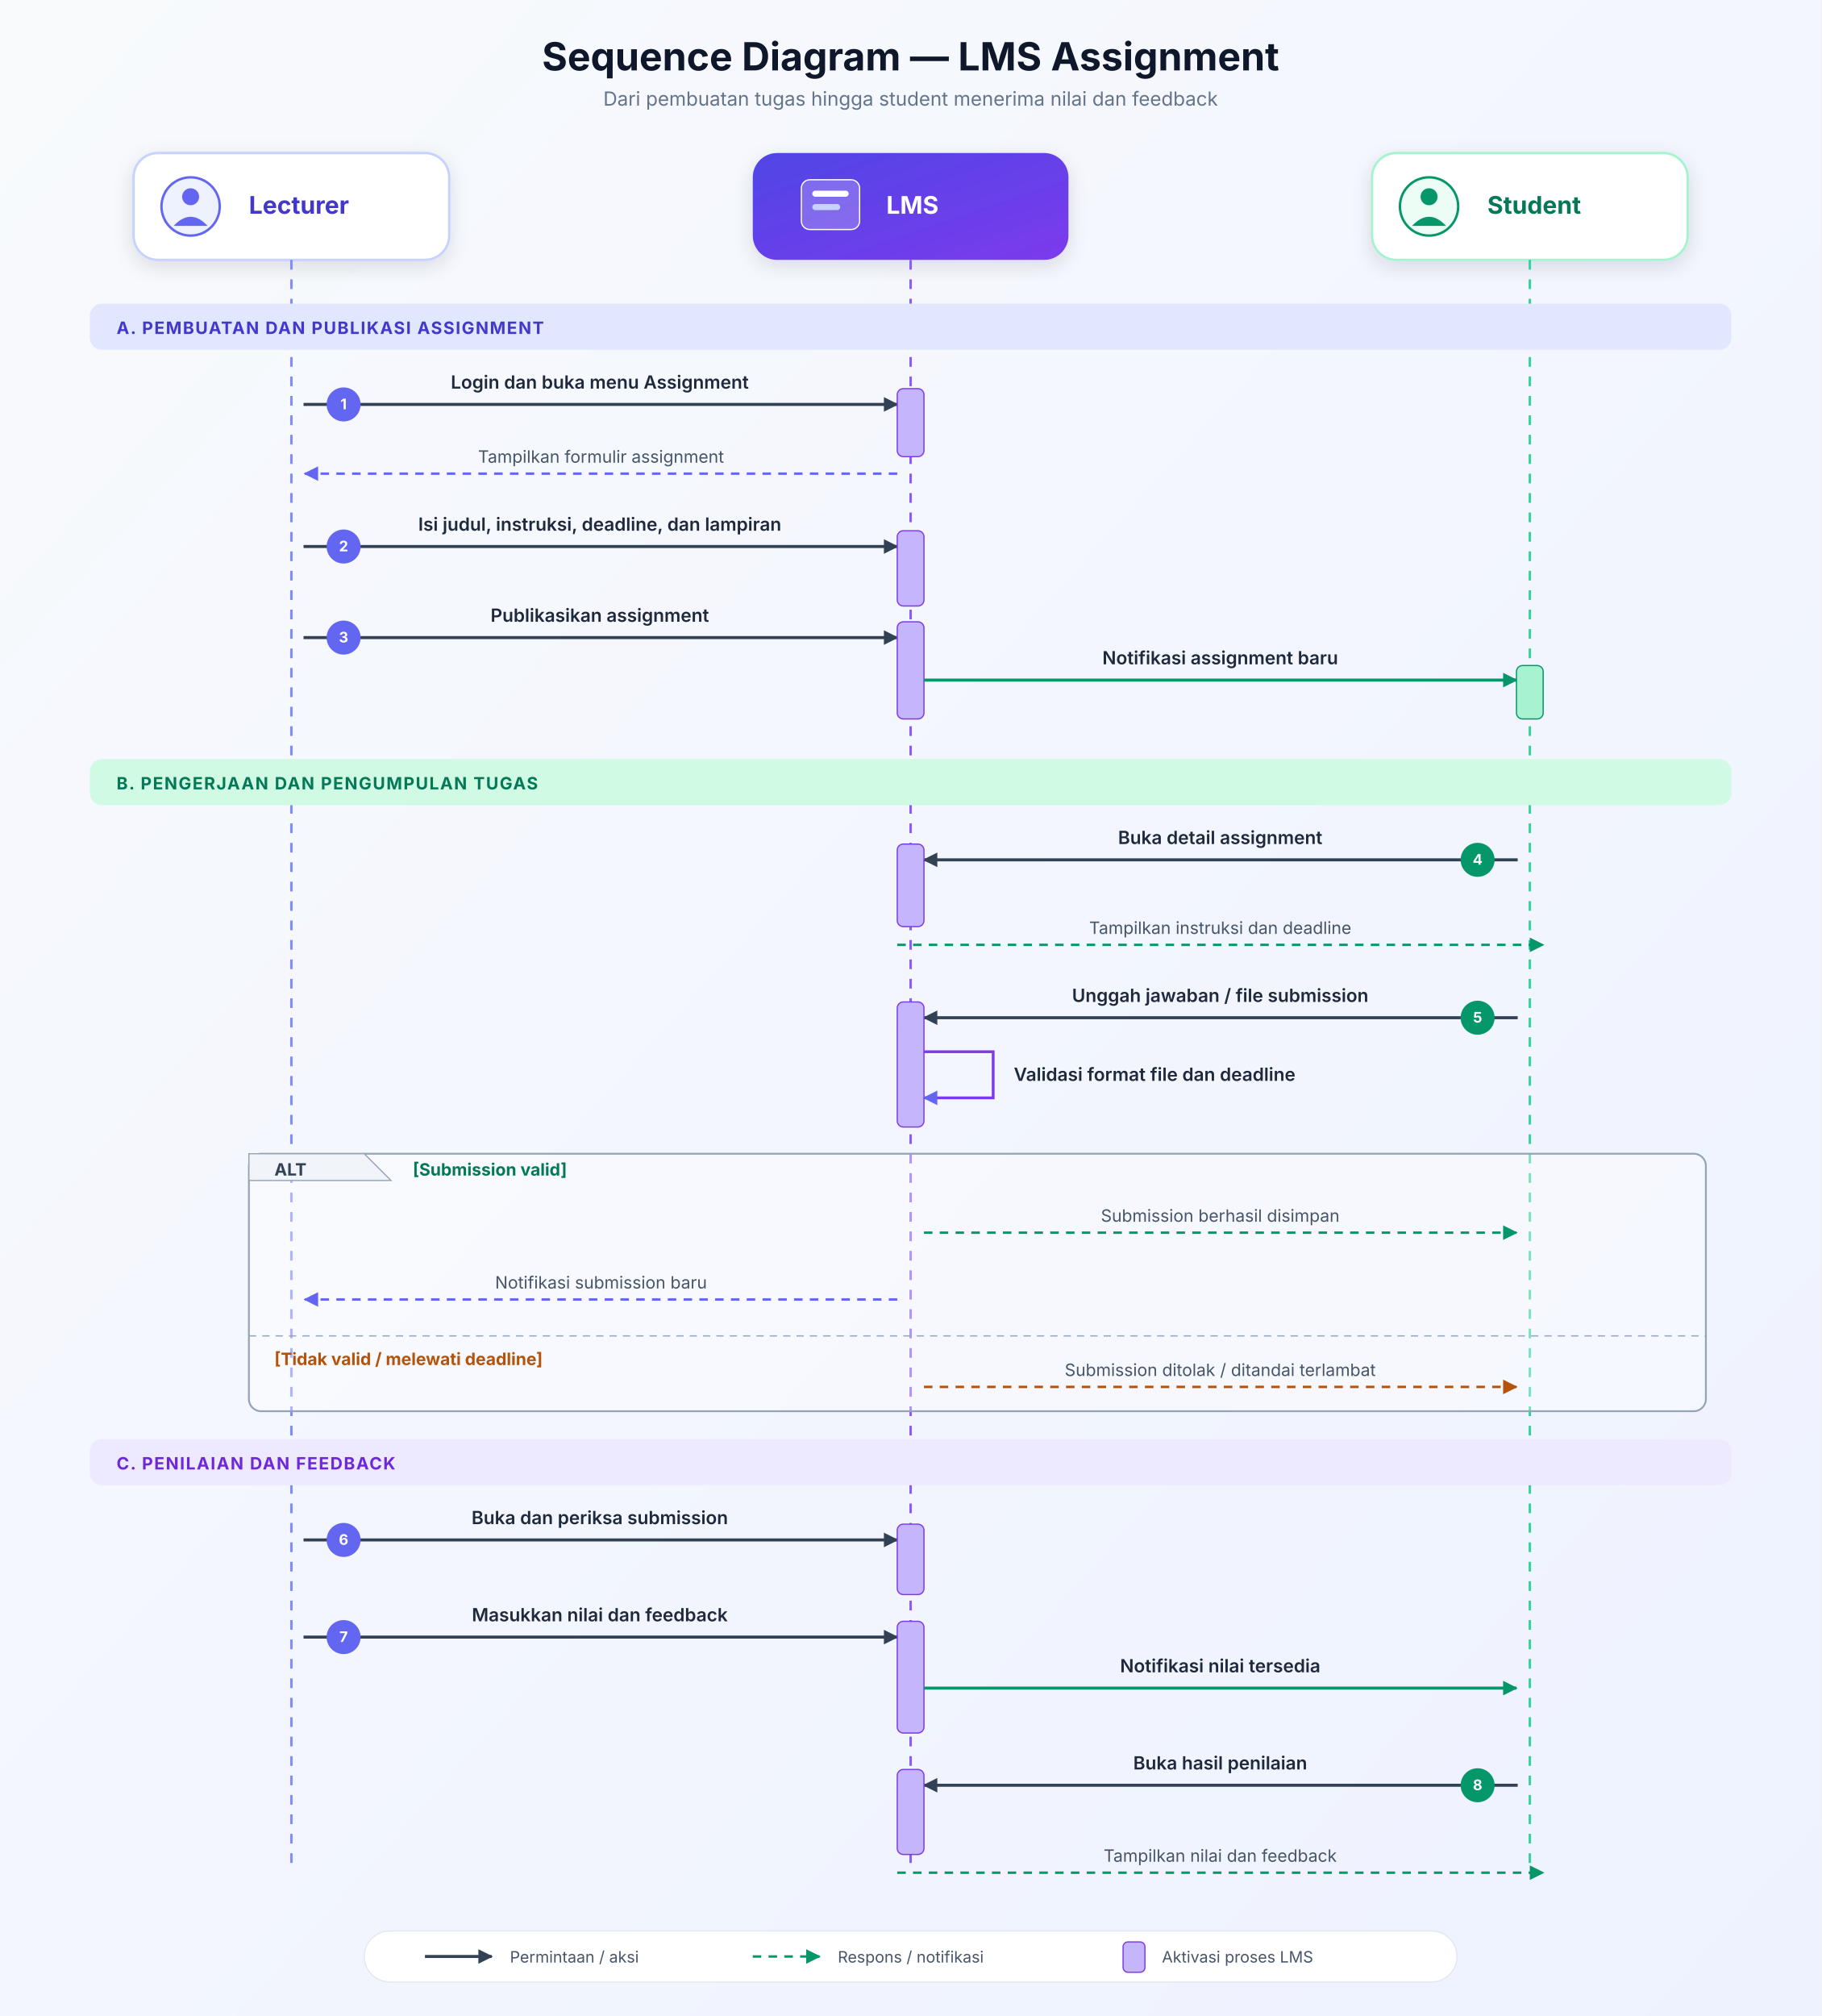
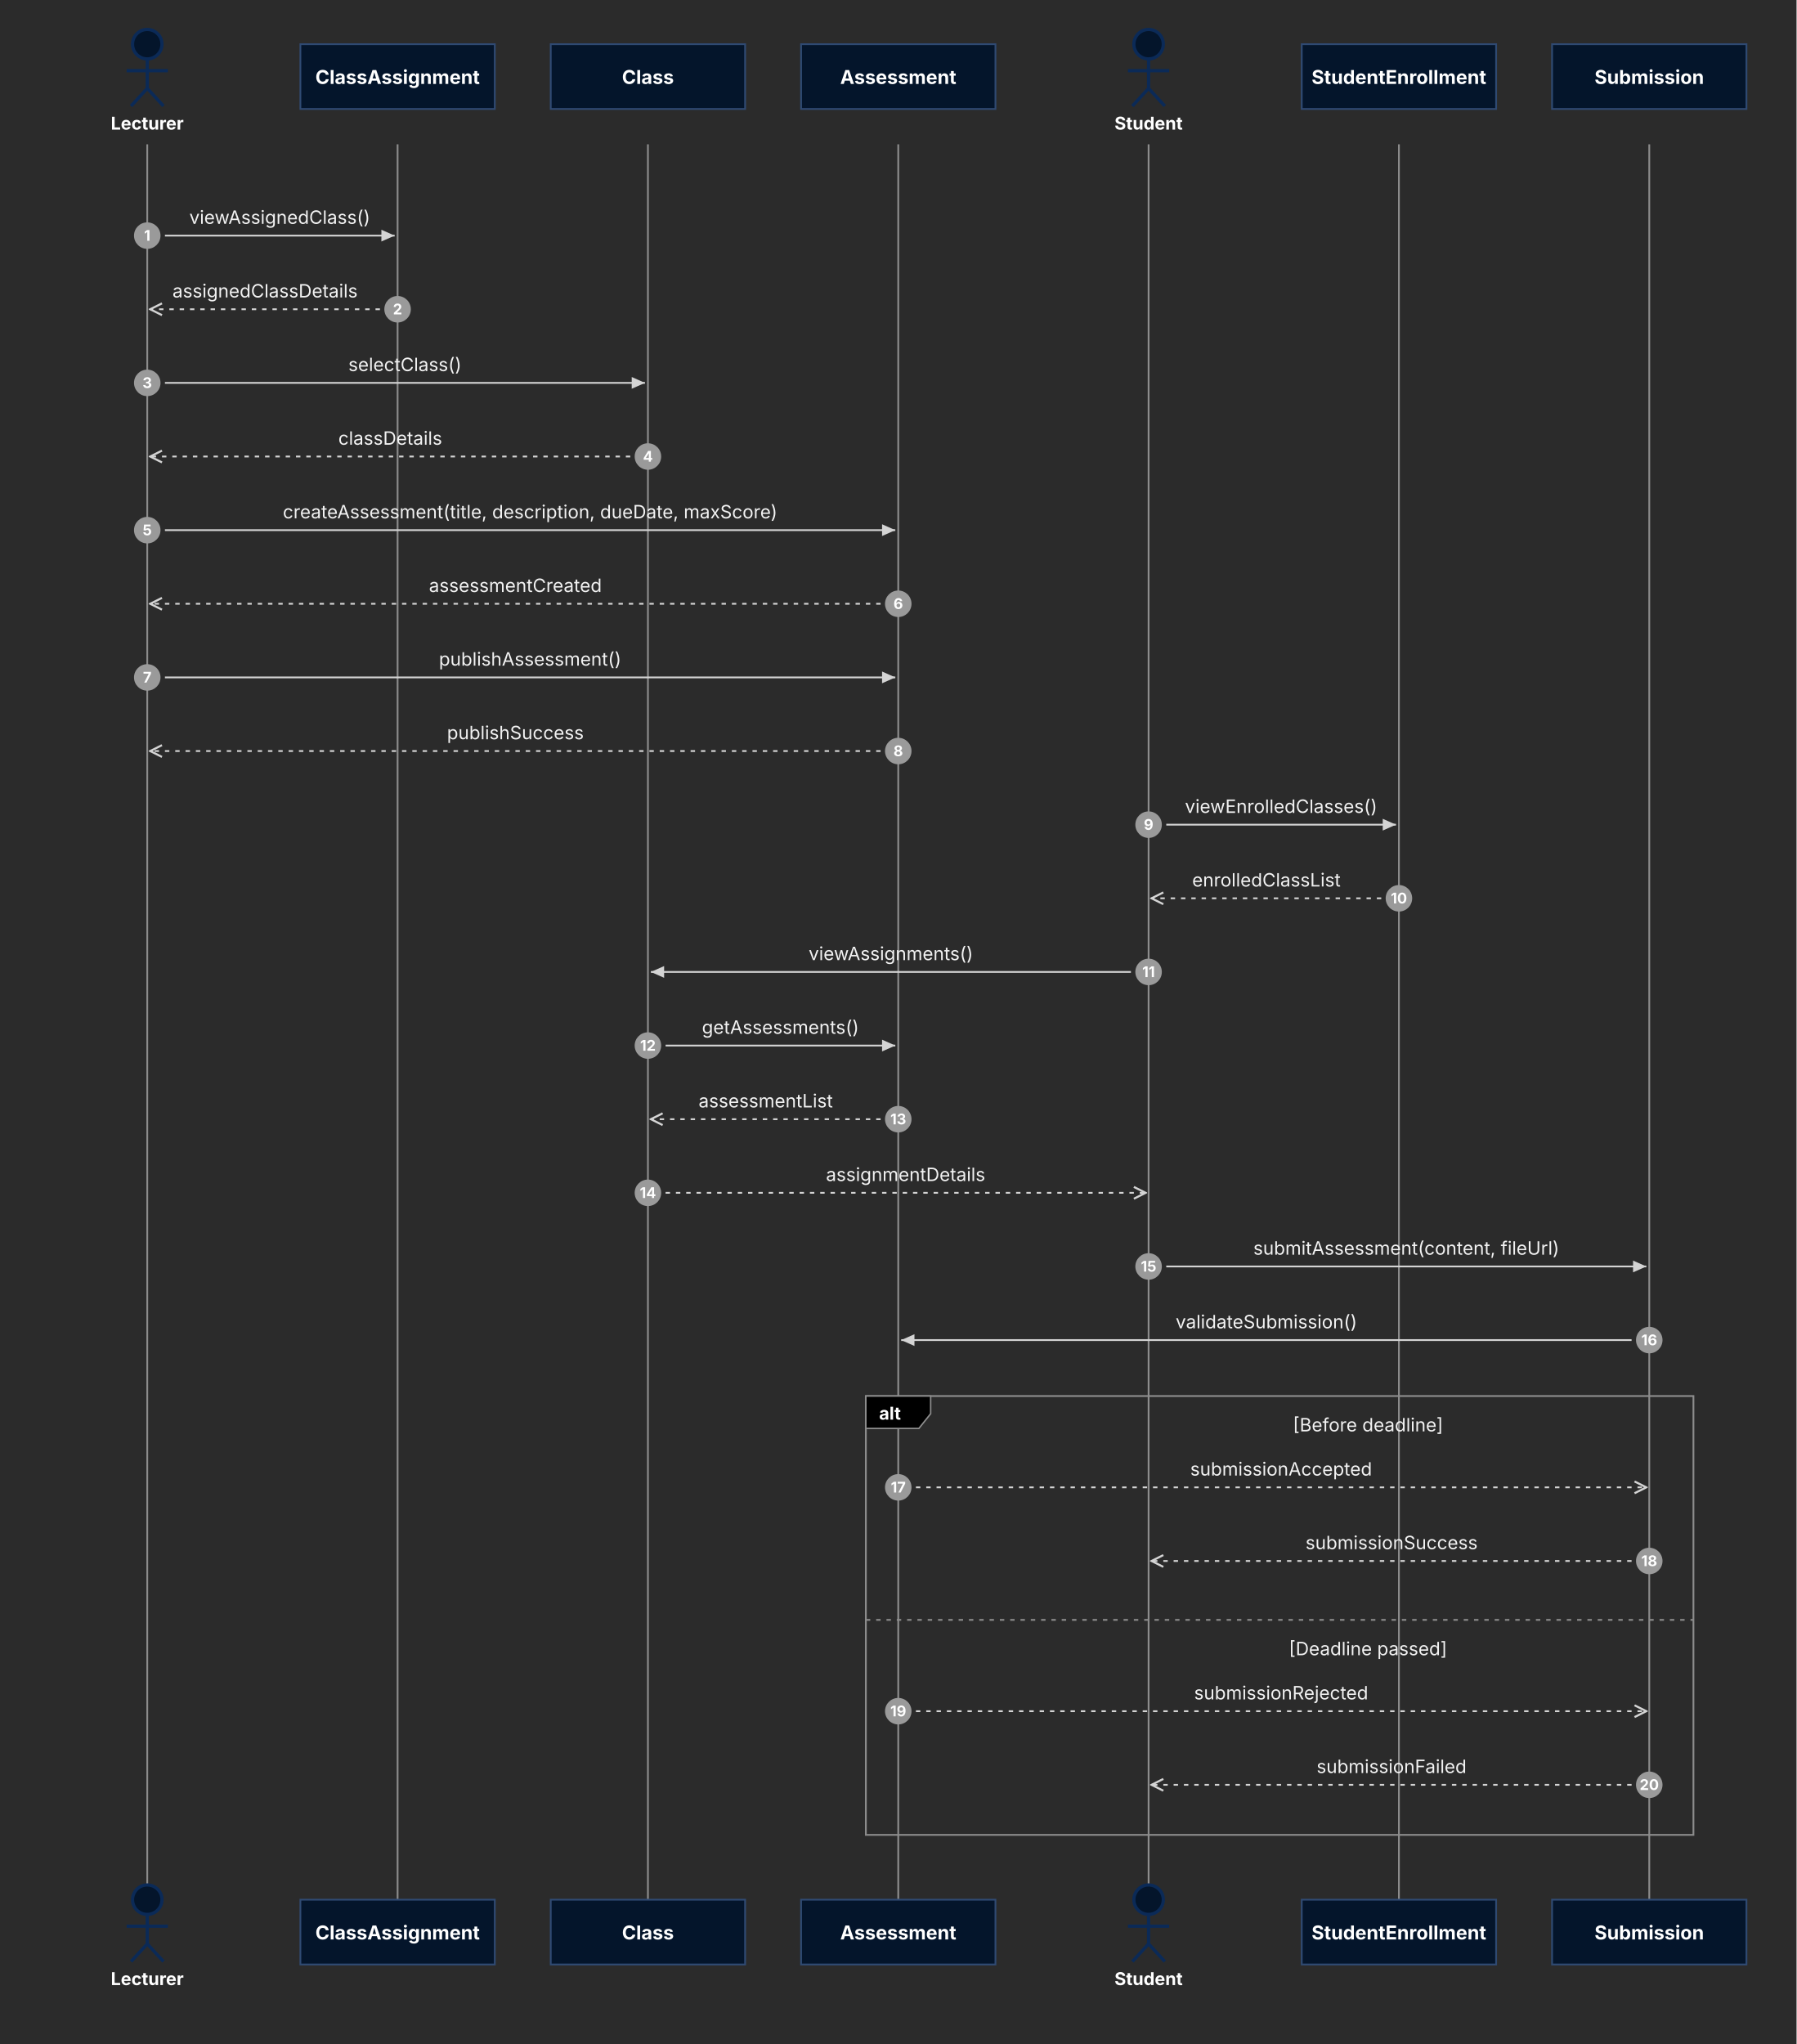
- <svg xmlns="http://www.w3.org/2000/svg" width="1500" height="1660" viewBox="0 0 1500 1660" role="img" aria-labelledby="title desc">
+ <svg xmlns="http://www.w3.org/2000/svg" width="1220" height="1388" viewBox="0 0 1220 1388" role="img" aria-labelledby="t d">
  <defs>
-     <linearGradient id="bg" x1="0" y1="0" x2="1" y2="1">
-       <stop offset="0" stop-color="#f8fafc" />
-       <stop offset="1" stop-color="#eef2ff" />
-     </linearGradient>
-     <linearGradient id="lms" x1="0" y1="0" x2="1" y2="1">
-       <stop offset="0" stop-color="#4f46e5" />
-       <stop offset="1" stop-color="#7c3aed" />
-     </linearGradient>
-     <filter id="shadow" x="-20%" y="-20%" width="140%" height="140%">
-       <feDropShadow dx="0" dy="5" stdDeviation="8" flood-color="#0f172a" flood-opacity="0.12" />
-     </filter>
-     <marker id="arrowDark" markerWidth="12" markerHeight="12" refX="11" refY="6" orient="auto" markerUnits="userSpaceOnUse">
-       <path d="M0,0 L12,6 L0,12 z" fill="#334155" />
+     <marker id="fill" markerWidth="10" markerHeight="10" refX="9" refY="5" orient="auto" markerUnits="userSpaceOnUse">
+       <path d="M0,1 L9,5 L0,9 z" fill="#d4d4d4" />
    </marker>
-     <marker id="arrowPurple" markerWidth="12" markerHeight="12" refX="11" refY="6" orient="auto" markerUnits="userSpaceOnUse">
-       <path d="M0,0 L12,6 L0,12 z" fill="#6366f1" />
-     </marker>
-     <marker id="arrowGreen" markerWidth="12" markerHeight="12" refX="11" refY="6" orient="auto" markerUnits="userSpaceOnUse">
-       <path d="M0,0 L12,6 L0,12 z" fill="#059669" />
+     <marker id="open" markerWidth="10" markerHeight="10" refX="9" refY="5" orient="auto" markerUnits="userSpaceOnUse">
+       <path d="M1,1 L9,5 L1,9" fill="none" stroke="#d4d4d4" stroke-width="1.4" />
    </marker>
    <style>
-       .font { font-family: Inter, Arial, sans-serif; }
-       .title { font-size: 32px; font-weight: 700; fill: #0f172a; }
-       .subtitle { font-size: 16px; fill: #64748b; }
-       .participant { font-size: 20px; font-weight: 700; }
-       .message { font-size: 15px; font-weight: 600; fill: #1e293b; }
-       .return { font-size: 14px; fill: #475569; }
-       .section { font-size: 14px; font-weight: 700; letter-spacing: 1px; }
-       .note-title { font-size: 14px; font-weight: 700; }
-       .note { font-size: 13px; fill: #475569; }
-       .num { font-size: 12px; font-weight: 700; fill: white; }
-     </style>
-     <marker id="arrowAmber" markerWidth="12" markerHeight="12" refX="11" refY="6" orient="auto" markerUnits="userSpaceOnUse">
-       <path d="M0,0 L12,6 L0,12 z" fill="#b45309" />
-     </marker>
+ text{font-family:Inter,"Noto Sans",Arial,sans-serif}
+ .pn{font-size:13px;font-weight:700;fill:#fff;text-anchor:middle}
+ .lb{font-size:12.5px;fill:#f2f2f2;text-anchor:middle}
+ .nb{font-size:10px;font-weight:700;fill:#fff;text-anchor:middle}
+ .tag{font-size:12px;font-weight:700;fill:#fff}
+ .cond{font-size:12.5px;fill:#f2f2f2}
+ </style>
  </defs>
-   <rect width="1500" height="1660" fill="url(#bg)" />
-   <g class="font">
-     <text x="750" y="58" text-anchor="middle" class="title">Sequence Diagram — LMS Assignment</text>
-     <text x="750" y="87" text-anchor="middle" class="subtitle">Dari pembuatan tugas hingga student menerima nilai dan feedback</text>
-     <g filter="url(#shadow)">
-       <rect x="110" y="126" width="260" height="88" rx="20" fill="#ffffff" stroke="#c7d2fe" stroke-width="2" />
-     </g>
-     <circle cx="157" cy="170" r="24" fill="#eef2ff" stroke="#6366f1" stroke-width="2" />
-     <circle cx="157" cy="162" r="7" fill="#6366f1" />
-     <path d="M143 186 Q157 171 171 186" fill="#6366f1" />
-     <text x="205" y="176" class="participant" fill="#4338ca">Lecturer</text>
-     <g filter="url(#shadow)">
-       <rect x="620" y="126" width="260" height="88" rx="20" fill="url(#lms)" />
-     </g>
-     <rect x="660" y="148" width="48" height="41" rx="7" fill="#ffffff" fill-opacity="0.22" stroke="white" />
-     <rect x="669" y="157" width="30" height="5" rx="2.5" fill="white" />
-     <rect x="669" y="168" width="23" height="5" rx="2.5" fill="#c7d2fe" />
-     <text x="730" y="176" class="participant" fill="white">LMS</text>
-     <g filter="url(#shadow)">
-       <rect x="1130" y="126" width="260" height="88" rx="20" fill="#ffffff" stroke="#a7f3d0" stroke-width="2" />
-     </g>
-     <circle cx="1177" cy="170" r="24" fill="#ecfdf5" stroke="#059669" stroke-width="2" />
-     <circle cx="1177" cy="162" r="7" fill="#059669" />
-     <path d="M1163 186 Q1177 171 1191 186" fill="#059669" />
-     <text x="1225" y="176" class="participant" fill="#047857">Student</text>
-     <line x1="240" y1="214" x2="240" y2="1540" stroke="#818cf8" stroke-width="2" stroke-dasharray="8 8" />
-     <line x1="750" y1="214" x2="750" y2="1540" stroke="#8b5cf6" stroke-width="2" stroke-dasharray="8 8" />
-     <line x1="1260" y1="214" x2="1260" y2="1540" stroke="#34d399" stroke-width="2" stroke-dasharray="8 8" />
-     <rect x="74" y="250" width="1352" height="38" rx="10" fill="#e0e7ff" />
-     <text x="96" y="275" class="section" fill="#4338ca">A. PEMBUATAN DAN PUBLIKASI ASSIGNMENT</text>
-     <line x1="250" y1="333" x2="739" y2="333" stroke="#334155" stroke-width="2.5" marker-end="url(#arrowDark)" />
-     <text x="494" y="320" text-anchor="middle" class="message">Login dan buka menu Assignment</text>
-     <rect x="739" y="320" width="22" height="56" rx="5" fill="#c4b5fd" stroke="#7c3aed" />
-     <line x1="739" y1="390" x2="251" y2="390" stroke="#6366f1" stroke-width="2" stroke-dasharray="7 6" marker-end="url(#arrowPurple)" />
-     <text x="495" y="381" text-anchor="middle" class="return">Tampilkan formulir assignment</text>
-     <line x1="250" y1="450" x2="739" y2="450" stroke="#334155" stroke-width="2.5" marker-end="url(#arrowDark)" />
-     <text x="494" y="437" text-anchor="middle" class="message">Isi judul, instruksi, deadline, dan lampiran</text>
-     <rect x="739" y="437" width="22" height="62" rx="5" fill="#c4b5fd" stroke="#7c3aed" />
-     <line x1="250" y1="525" x2="739" y2="525" stroke="#334155" stroke-width="2.5" marker-end="url(#arrowDark)" />
-     <text x="494" y="512" text-anchor="middle" class="message">Publikasikan assignment</text>
-     <rect x="739" y="512" width="22" height="80" rx="5" fill="#c4b5fd" stroke="#7c3aed" />
-     <line x1="761" y1="560" x2="1249" y2="560" stroke="#059669" stroke-width="2.5" marker-end="url(#arrowGreen)" />
-     <text x="1005" y="547" text-anchor="middle" class="message">Notifikasi assignment baru</text>
-     <rect x="1249" y="548" width="22" height="44" rx="5" fill="#a7f3d0" stroke="#059669" />
-     <rect x="74" y="625" width="1352" height="38" rx="10" fill="#d1fae5" />
-     <text x="96" y="650" class="section" fill="#047857">B. PENGERJAAN DAN PENGUMPULAN TUGAS</text>
-     <line x1="1250" y1="708" x2="761" y2="708" stroke="#334155" stroke-width="2.5" marker-end="url(#arrowDark)" />
-     <text x="1005" y="695" text-anchor="middle" class="message">Buka detail assignment</text>
-     <rect x="739" y="695" width="22" height="68" rx="5" fill="#c4b5fd" stroke="#7c3aed" />
-     <line x1="739" y1="778" x2="1271" y2="778" stroke="#059669" stroke-width="2" stroke-dasharray="7 6" marker-end="url(#arrowGreen)" />
-     <text x="1005" y="769" text-anchor="middle" class="return">Tampilkan instruksi dan deadline</text>
-     <line x1="1250" y1="838" x2="761" y2="838" stroke="#334155" stroke-width="2.5" marker-end="url(#arrowDark)" />
-     <text x="1005" y="825" text-anchor="middle" class="message">Unggah jawaban / file submission</text>
-     <rect x="739" y="825" width="22" height="103" rx="5" fill="#c4b5fd" stroke="#7c3aed" />
-     <path d="M761 866 H818 V904 H761" fill="none" stroke="#7c3aed" stroke-width="2.3" marker-end="url(#arrowPurple)" />
-     <text x="835" y="890" class="message">Validasi format file dan deadline</text>
-     <rect x="205" y="950" width="1200" height="212" rx="10" fill="#ffffff" fill-opacity="0.35" stroke="#94a3b8" stroke-width="1.5" />
-     <path d="M205 950 H300 L322 972 H205 Z" fill="#f1f5f9" stroke="#94a3b8" />
-     <text x="226" y="968" class="note-title" fill="#334155">ALT</text>
-     <text x="340" y="968" class="note-title" fill="#047857">[Submission valid]</text>
-     <line x1="761" y1="1015" x2="1249" y2="1015" stroke="#059669" stroke-width="2" stroke-dasharray="7 6" marker-end="url(#arrowGreen)" />
-     <text x="1005" y="1006" text-anchor="middle" class="return">Submission berhasil disimpan</text>
-     <line x1="739" y1="1070" x2="251" y2="1070" stroke="#6366f1" stroke-width="2" stroke-dasharray="7 6" marker-end="url(#arrowPurple)" />
-     <text x="495" y="1061" text-anchor="middle" class="return">Notifikasi submission baru</text>
-     <line x1="205" y1="1100" x2="1405" y2="1100" stroke="#94a3b8" stroke-dasharray="6 5" />
-     <text x="226" y="1124" class="note-title" fill="#b45309">[Tidak valid / melewati deadline]</text>
-     <line x1="761" y1="1142" x2="1249" y2="1142" stroke="#b45309" stroke-width="2" stroke-dasharray="7 6" marker-end="url(#arrowAmber)" />
-     <text x="1005" y="1133" text-anchor="middle" class="return">Submission ditolak / ditandai terlambat</text>
-     <rect x="74" y="1185" width="1352" height="38" rx="10" fill="#ede9fe" />
-     <text x="96" y="1210" class="section" fill="#6d28d9">C. PENILAIAN DAN FEEDBACK</text>
-     <line x1="250" y1="1268" x2="739" y2="1268" stroke="#334155" stroke-width="2.5" marker-end="url(#arrowDark)" />
-     <text x="494" y="1255" text-anchor="middle" class="message">Buka dan periksa submission</text>
-     <rect x="739" y="1255" width="22" height="58" rx="5" fill="#c4b5fd" stroke="#7c3aed" />
-     <line x1="250" y1="1348" x2="739" y2="1348" stroke="#334155" stroke-width="2.5" marker-end="url(#arrowDark)" />
-     <text x="494" y="1335" text-anchor="middle" class="message">Masukkan nilai dan feedback</text>
-     <rect x="739" y="1335" width="22" height="92" rx="5" fill="#c4b5fd" stroke="#7c3aed" />
-     <line x1="761" y1="1390" x2="1249" y2="1390" stroke="#059669" stroke-width="2.5" marker-end="url(#arrowGreen)" />
-     <text x="1005" y="1377" text-anchor="middle" class="message">Notifikasi nilai tersedia</text>
-     <line x1="1250" y1="1470" x2="761" y2="1470" stroke="#334155" stroke-width="2.5" marker-end="url(#arrowDark)" />
-     <text x="1005" y="1457" text-anchor="middle" class="message">Buka hasil penilaian</text>
-     <rect x="739" y="1457" width="22" height="70" rx="5" fill="#c4b5fd" stroke="#7c3aed" />
-     <line x1="739" y1="1542" x2="1271" y2="1542" stroke="#059669" stroke-width="2" stroke-dasharray="7 6" marker-end="url(#arrowGreen)" />
-     <text x="1005" y="1533" text-anchor="middle" class="return">Tampilkan nilai dan feedback</text>
-     <rect x="300" y="1590" width="900" height="42" rx="21" fill="#ffffff" stroke="#e2e8f0" />
-     <line x1="350" y1="1611" x2="405" y2="1611" stroke="#334155" stroke-width="2.5" marker-end="url(#arrowDark)" />
-     <text x="420" y="1616" class="note">Permintaan / aksi</text>
-     <line x1="620" y1="1611" x2="675" y2="1611" stroke="#059669" stroke-width="2" stroke-dasharray="7 6" marker-end="url(#arrowGreen)" />
-     <text x="690" y="1616" class="note">Respons / notifikasi</text>
-     <rect x="925" y="1599" width="18" height="25" rx="4" fill="#c4b5fd" stroke="#7c3aed" />
-     <text x="957" y="1616" class="note">Aktivasi proses LMS</text>
-     <circle cx="283" cy="333" r="14" fill="#6366f1" />
-     <text x="283" y="337" text-anchor="middle" class="num">1</text>
-     <circle cx="283" cy="450" r="14" fill="#6366f1" />
-     <text x="283" y="454" text-anchor="middle" class="num">2</text>
-     <circle cx="283" cy="525" r="14" fill="#6366f1" />
-     <text x="283" y="529" text-anchor="middle" class="num">3</text>
-     <circle cx="1217" cy="708" r="14" fill="#059669" />
-     <text x="1217" y="712" text-anchor="middle" class="num">4</text>
-     <circle cx="1217" cy="838" r="14" fill="#059669" />
-     <text x="1217" y="842" text-anchor="middle" class="num">5</text>
-     <circle cx="283" cy="1268" r="14" fill="#6366f1" />
-     <text x="283" y="1272" text-anchor="middle" class="num">6</text>
-     <circle cx="283" cy="1348" r="14" fill="#6366f1" />
-     <text x="283" y="1352" text-anchor="middle" class="num">7</text>
-     <circle cx="1217" cy="1470" r="14" fill="#059669" />
-     <text x="1217" y="1474" text-anchor="middle" class="num">8</text>
+   <rect width="1220" height="1388" fill="#2b2b2b" />
+   <line x1="100" y1="98" x2="100" y2="1290" stroke="#8c8c8c" stroke-width="1.2" />
+   <line x1="270" y1="98" x2="270" y2="1290" stroke="#8c8c8c" stroke-width="1.2" />
+   <line x1="440" y1="98" x2="440" y2="1290" stroke="#8c8c8c" stroke-width="1.2" />
+   <line x1="610" y1="98" x2="610" y2="1290" stroke="#8c8c8c" stroke-width="1.2" />
+   <line x1="780" y1="98" x2="780" y2="1290" stroke="#8c8c8c" stroke-width="1.2" />
+   <line x1="950" y1="98" x2="950" y2="1290" stroke="#8c8c8c" stroke-width="1.2" />
+   <line x1="1120" y1="98" x2="1120" y2="1290" stroke="#8c8c8c" stroke-width="1.2" />
+   <rect x="588" y="948" width="562" height="298" fill="none" stroke="#8c8c8c" stroke-width="1.2" />
+   <path d="M588 948 H632 V960 L624 970 H588 Z" fill="#000" stroke="#8c8c8c" />
+   <text x="597" y="964" class="tag">alt</text>
+   <text x="929.0" y="972" class="cond" text-anchor="middle">[Before deadline]</text>
+   <line x1="588" y1="1100" x2="1150" y2="1100" stroke="#8c8c8c" stroke-width="1.2" stroke-dasharray="3 4" />
+   <text x="929.0" y="1124" class="cond" text-anchor="middle">[Deadline passed]</text>
+   <line x1="112" y1="160" x2="268" y2="160" stroke="#d4d4d4" stroke-width="1.2" marker-end="url(#fill)" />
+   <text x="190.0" y="152" class="lb">viewAssignedClass()</text>
+   <circle cx="100" cy="160" r="9" fill="#9a9a9a" />
+   <text x="100" y="163.5" class="nb">1</text>
+   <line x1="258" y1="210" x2="102" y2="210" stroke="#d4d4d4" stroke-width="1.2" stroke-dasharray="3 4" marker-end="url(#open)" />
+   <text x="180.0" y="202" class="lb">assignedClassDetails</text>
+   <circle cx="270" cy="210" r="9" fill="#9a9a9a" />
+   <text x="270" y="213.5" class="nb">2</text>
+   <line x1="112" y1="260" x2="438" y2="260" stroke="#d4d4d4" stroke-width="1.2" marker-end="url(#fill)" />
+   <text x="275.0" y="252" class="lb">selectClass()</text>
+   <circle cx="100" cy="260" r="9" fill="#9a9a9a" />
+   <text x="100" y="263.5" class="nb">3</text>
+   <line x1="428" y1="310" x2="102" y2="310" stroke="#d4d4d4" stroke-width="1.2" stroke-dasharray="3 4" marker-end="url(#open)" />
+   <text x="265.0" y="302" class="lb">classDetails</text>
+   <circle cx="440" cy="310" r="9" fill="#9a9a9a" />
+   <text x="440" y="313.5" class="nb">4</text>
+   <line x1="112" y1="360" x2="608" y2="360" stroke="#d4d4d4" stroke-width="1.2" marker-end="url(#fill)" />
+   <text x="360.0" y="352" class="lb">createAssessment(title, description, dueDate, maxScore)</text>
+   <circle cx="100" cy="360" r="9" fill="#9a9a9a" />
+   <text x="100" y="363.5" class="nb">5</text>
+   <line x1="598" y1="410" x2="102" y2="410" stroke="#d4d4d4" stroke-width="1.2" stroke-dasharray="3 4" marker-end="url(#open)" />
+   <text x="350.0" y="402" class="lb">assessmentCreated</text>
+   <circle cx="610" cy="410" r="9" fill="#9a9a9a" />
+   <text x="610" y="413.5" class="nb">6</text>
+   <line x1="112" y1="460" x2="608" y2="460" stroke="#d4d4d4" stroke-width="1.2" marker-end="url(#fill)" />
+   <text x="360.0" y="452" class="lb">publishAssessment()</text>
+   <circle cx="100" cy="460" r="9" fill="#9a9a9a" />
+   <text x="100" y="463.5" class="nb">7</text>
+   <line x1="598" y1="510" x2="102" y2="510" stroke="#d4d4d4" stroke-width="1.2" stroke-dasharray="3 4" marker-end="url(#open)" />
+   <text x="350.0" y="502" class="lb">publishSuccess</text>
+   <circle cx="610" cy="510" r="9" fill="#9a9a9a" />
+   <text x="610" y="513.5" class="nb">8</text>
+   <line x1="792" y1="560" x2="948" y2="560" stroke="#d4d4d4" stroke-width="1.2" marker-end="url(#fill)" />
+   <text x="870.0" y="552" class="lb">viewEnrolledClasses()</text>
+   <circle cx="780" cy="560" r="9" fill="#9a9a9a" />
+   <text x="780" y="563.5" class="nb">9</text>
+   <line x1="938" y1="610" x2="782" y2="610" stroke="#d4d4d4" stroke-width="1.2" stroke-dasharray="3 4" marker-end="url(#open)" />
+   <text x="860.0" y="602" class="lb">enrolledClassList</text>
+   <circle cx="950" cy="610" r="9" fill="#9a9a9a" />
+   <text x="950" y="613.5" class="nb">10</text>
+   <line x1="768" y1="660" x2="442" y2="660" stroke="#d4d4d4" stroke-width="1.2" marker-end="url(#fill)" />
+   <text x="605.0" y="652" class="lb">viewAssignments()</text>
+   <circle cx="780" cy="660" r="9" fill="#9a9a9a" />
+   <text x="780" y="663.5" class="nb">11</text>
+   <line x1="452" y1="710" x2="608" y2="710" stroke="#d4d4d4" stroke-width="1.2" marker-end="url(#fill)" />
+   <text x="530.0" y="702" class="lb">getAssessments()</text>
+   <circle cx="440" cy="710" r="9" fill="#9a9a9a" />
+   <text x="440" y="713.5" class="nb">12</text>
+   <line x1="598" y1="760" x2="442" y2="760" stroke="#d4d4d4" stroke-width="1.2" stroke-dasharray="3 4" marker-end="url(#open)" />
+   <text x="520.0" y="752" class="lb">assessmentList</text>
+   <circle cx="610" cy="760" r="9" fill="#9a9a9a" />
+   <text x="610" y="763.5" class="nb">13</text>
+   <line x1="452" y1="810" x2="778" y2="810" stroke="#d4d4d4" stroke-width="1.2" stroke-dasharray="3 4" marker-end="url(#open)" />
+   <text x="615.0" y="802" class="lb">assignmentDetails</text>
+   <circle cx="440" cy="810" r="9" fill="#9a9a9a" />
+   <text x="440" y="813.5" class="nb">14</text>
+   <line x1="792" y1="860" x2="1118" y2="860" stroke="#d4d4d4" stroke-width="1.2" marker-end="url(#fill)" />
+   <text x="955.0" y="852" class="lb">submitAssessment(content, fileUrl)</text>
+   <circle cx="780" cy="860" r="9" fill="#9a9a9a" />
+   <text x="780" y="863.5" class="nb">15</text>
+   <line x1="1108" y1="910" x2="612" y2="910" stroke="#d4d4d4" stroke-width="1.2" marker-end="url(#fill)" />
+   <text x="860.0" y="902" class="lb">validateSubmission()</text>
+   <circle cx="1120" cy="910" r="9" fill="#9a9a9a" />
+   <text x="1120" y="913.5" class="nb">16</text>
+   <line x1="622" y1="1010" x2="1118" y2="1010" stroke="#d4d4d4" stroke-width="1.2" stroke-dasharray="3 4" marker-end="url(#open)" />
+   <text x="870.0" y="1002" class="lb">submissionAccepted</text>
+   <circle cx="610" cy="1010" r="9" fill="#9a9a9a" />
+   <text x="610" y="1013.5" class="nb">17</text>
+   <line x1="1108" y1="1060" x2="782" y2="1060" stroke="#d4d4d4" stroke-width="1.2" stroke-dasharray="3 4" marker-end="url(#open)" />
+   <text x="945.0" y="1052" class="lb">submissionSuccess</text>
+   <circle cx="1120" cy="1060" r="9" fill="#9a9a9a" />
+   <text x="1120" y="1063.5" class="nb">18</text>
+   <line x1="622" y1="1162" x2="1118" y2="1162" stroke="#d4d4d4" stroke-width="1.2" stroke-dasharray="3 4" marker-end="url(#open)" />
+   <text x="870.0" y="1154" class="lb">submissionRejected</text>
+   <circle cx="610" cy="1162" r="9" fill="#9a9a9a" />
+   <text x="610" y="1165.5" class="nb">19</text>
+   <line x1="1108" y1="1212" x2="782" y2="1212" stroke="#d4d4d4" stroke-width="1.2" stroke-dasharray="3 4" marker-end="url(#open)" />
+   <text x="945.0" y="1204" class="lb">submissionFailed</text>
+   <circle cx="1120" cy="1212" r="9" fill="#9a9a9a" />
+   <text x="1120" y="1215.5" class="nb">20</text>
+   <g stroke="#0b2a57" stroke-width="2.2" fill="#04152b">
+     <circle cx="100" cy="30" r="10" />
+     <path d="M100 40 V60 M86 48 H114 M100 60 L89 72 M100 60 L111 72" fill="none" />
  </g>
+   <text x="100" y="88" class="pn" style="font-size:12px">Lecturer</text>
+   <g stroke="#0b2a57" stroke-width="2.2" fill="#04152b">
+     <circle cx="100" cy="1290" r="10" />
+     <path d="M100 1300 V1320 M86 1308 H114 M100 1320 L89 1332 M100 1320 L111 1332" fill="none" />
+   </g>
+   <text x="100" y="1348" class="pn" style="font-size:12px">Lecturer</text>
+   <rect x="204" y="30" width="132" height="44" fill="#04152b" stroke="#2f4a73" stroke-width="1.2" />
+   <text x="270" y="57" class="pn">ClassAssignment</text>
+   <rect x="204" y="1290" width="132" height="44" fill="#04152b" stroke="#2f4a73" stroke-width="1.2" />
+   <text x="270" y="1317" class="pn">ClassAssignment</text>
+   <rect x="374" y="30" width="132" height="44" fill="#04152b" stroke="#2f4a73" stroke-width="1.2" />
+   <text x="440" y="57" class="pn">Class</text>
+   <rect x="374" y="1290" width="132" height="44" fill="#04152b" stroke="#2f4a73" stroke-width="1.2" />
+   <text x="440" y="1317" class="pn">Class</text>
+   <rect x="544" y="30" width="132" height="44" fill="#04152b" stroke="#2f4a73" stroke-width="1.2" />
+   <text x="610" y="57" class="pn">Assessment</text>
+   <rect x="544" y="1290" width="132" height="44" fill="#04152b" stroke="#2f4a73" stroke-width="1.2" />
+   <text x="610" y="1317" class="pn">Assessment</text>
+   <g stroke="#0b2a57" stroke-width="2.2" fill="#04152b">
+     <circle cx="780" cy="30" r="10" />
+     <path d="M780 40 V60 M766 48 H794 M780 60 L769 72 M780 60 L791 72" fill="none" />
+   </g>
+   <text x="780" y="88" class="pn" style="font-size:12px">Student</text>
+   <g stroke="#0b2a57" stroke-width="2.2" fill="#04152b">
+     <circle cx="780" cy="1290" r="10" />
+     <path d="M780 1300 V1320 M766 1308 H794 M780 1320 L769 1332 M780 1320 L791 1332" fill="none" />
+   </g>
+   <text x="780" y="1348" class="pn" style="font-size:12px">Student</text>
+   <rect x="884" y="30" width="132" height="44" fill="#04152b" stroke="#2f4a73" stroke-width="1.2" />
+   <text x="950" y="57" class="pn">StudentEnrollment</text>
+   <rect x="884" y="1290" width="132" height="44" fill="#04152b" stroke="#2f4a73" stroke-width="1.2" />
+   <text x="950" y="1317" class="pn">StudentEnrollment</text>
+   <rect x="1054" y="30" width="132" height="44" fill="#04152b" stroke="#2f4a73" stroke-width="1.2" />
+   <text x="1120" y="57" class="pn">Submission</text>
+   <rect x="1054" y="1290" width="132" height="44" fill="#04152b" stroke="#2f4a73" stroke-width="1.2" />
+   <text x="1120" y="1317" class="pn">Submission</text>
</svg>
